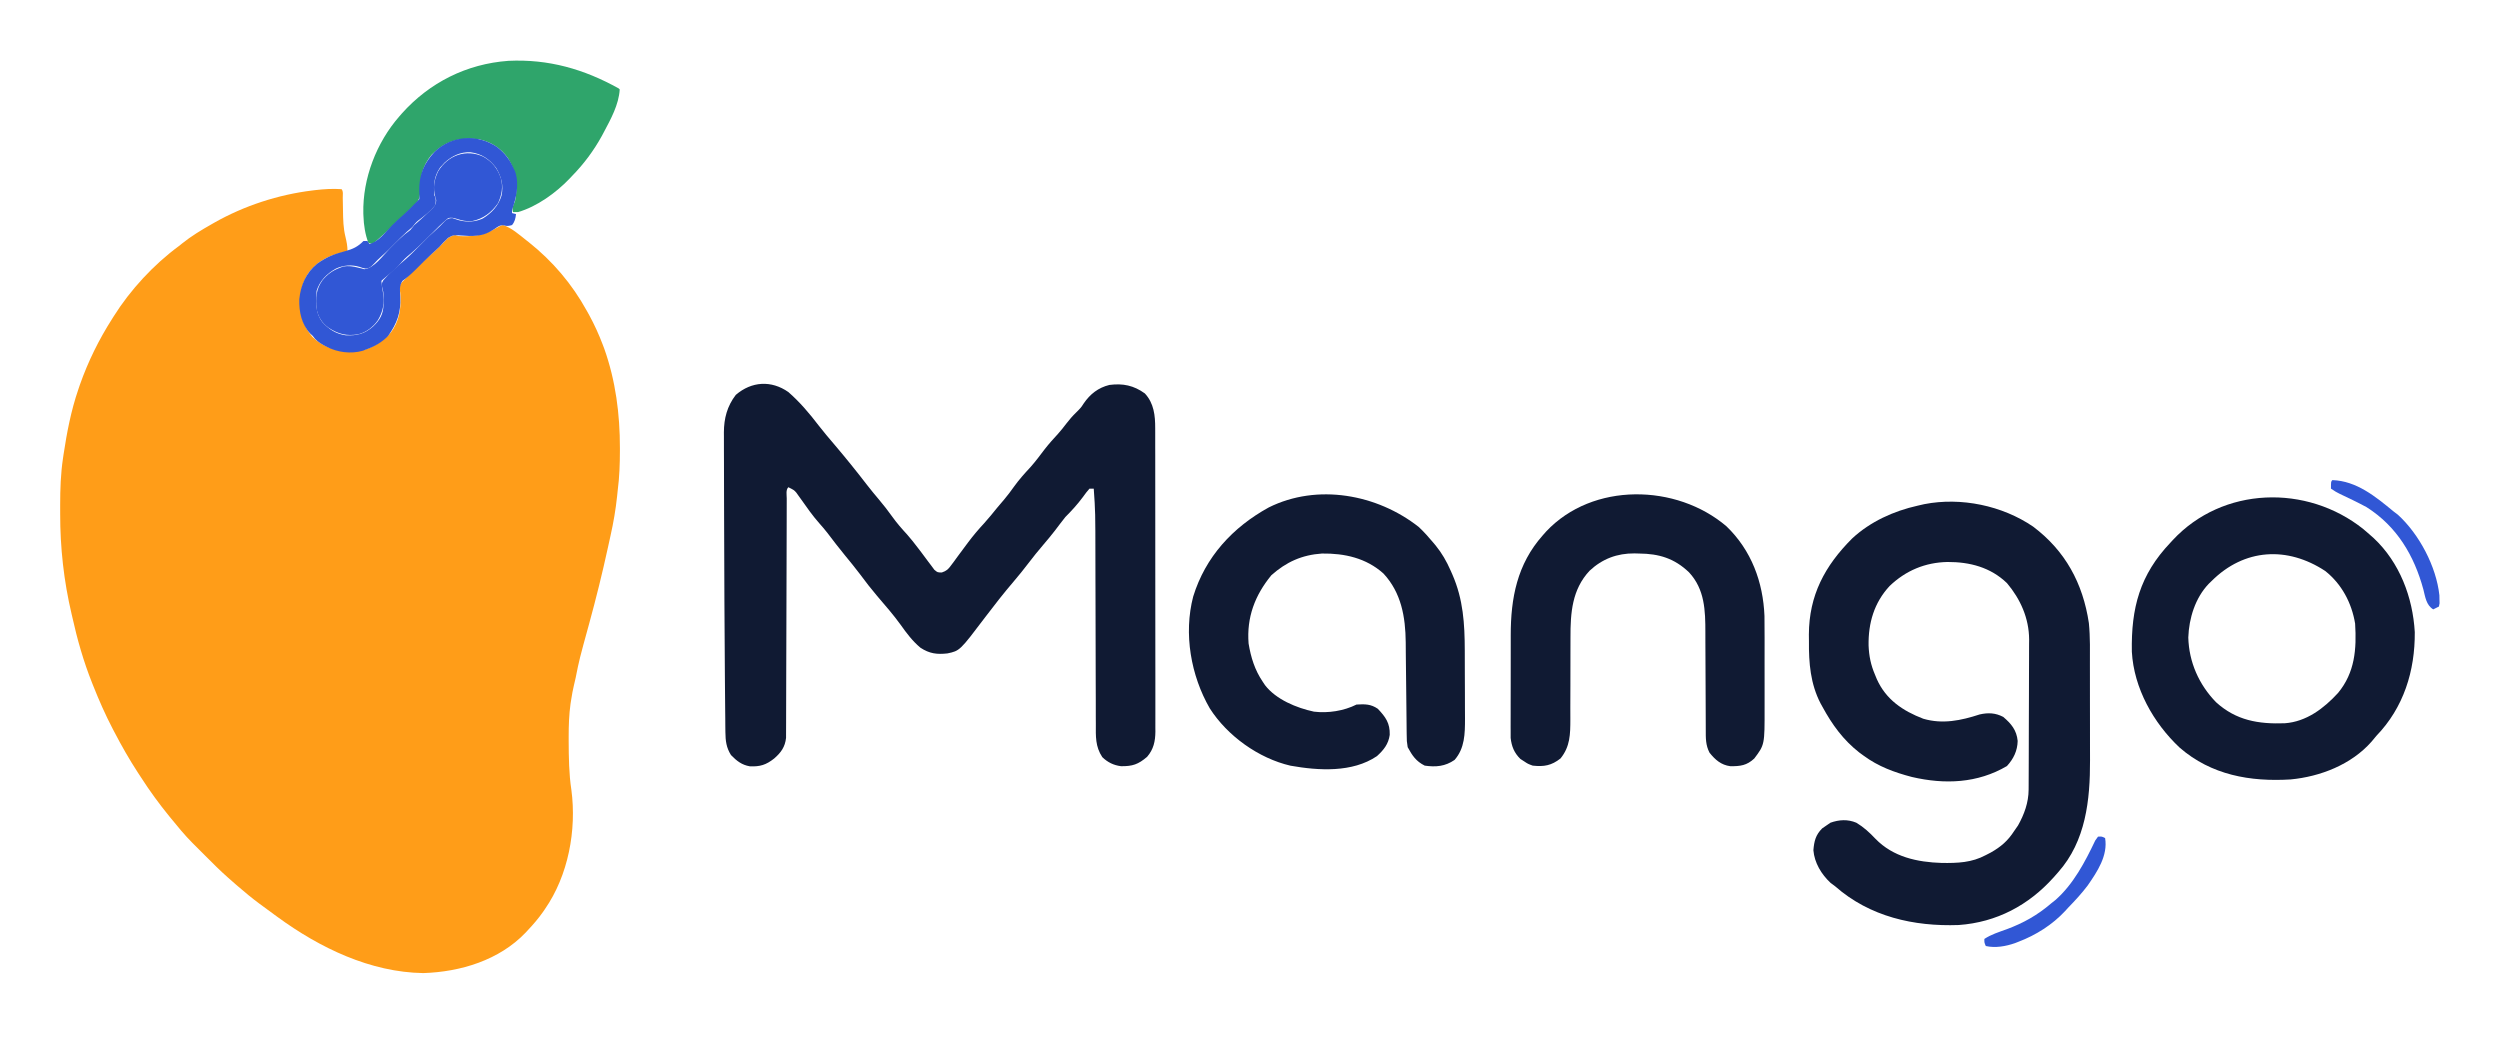
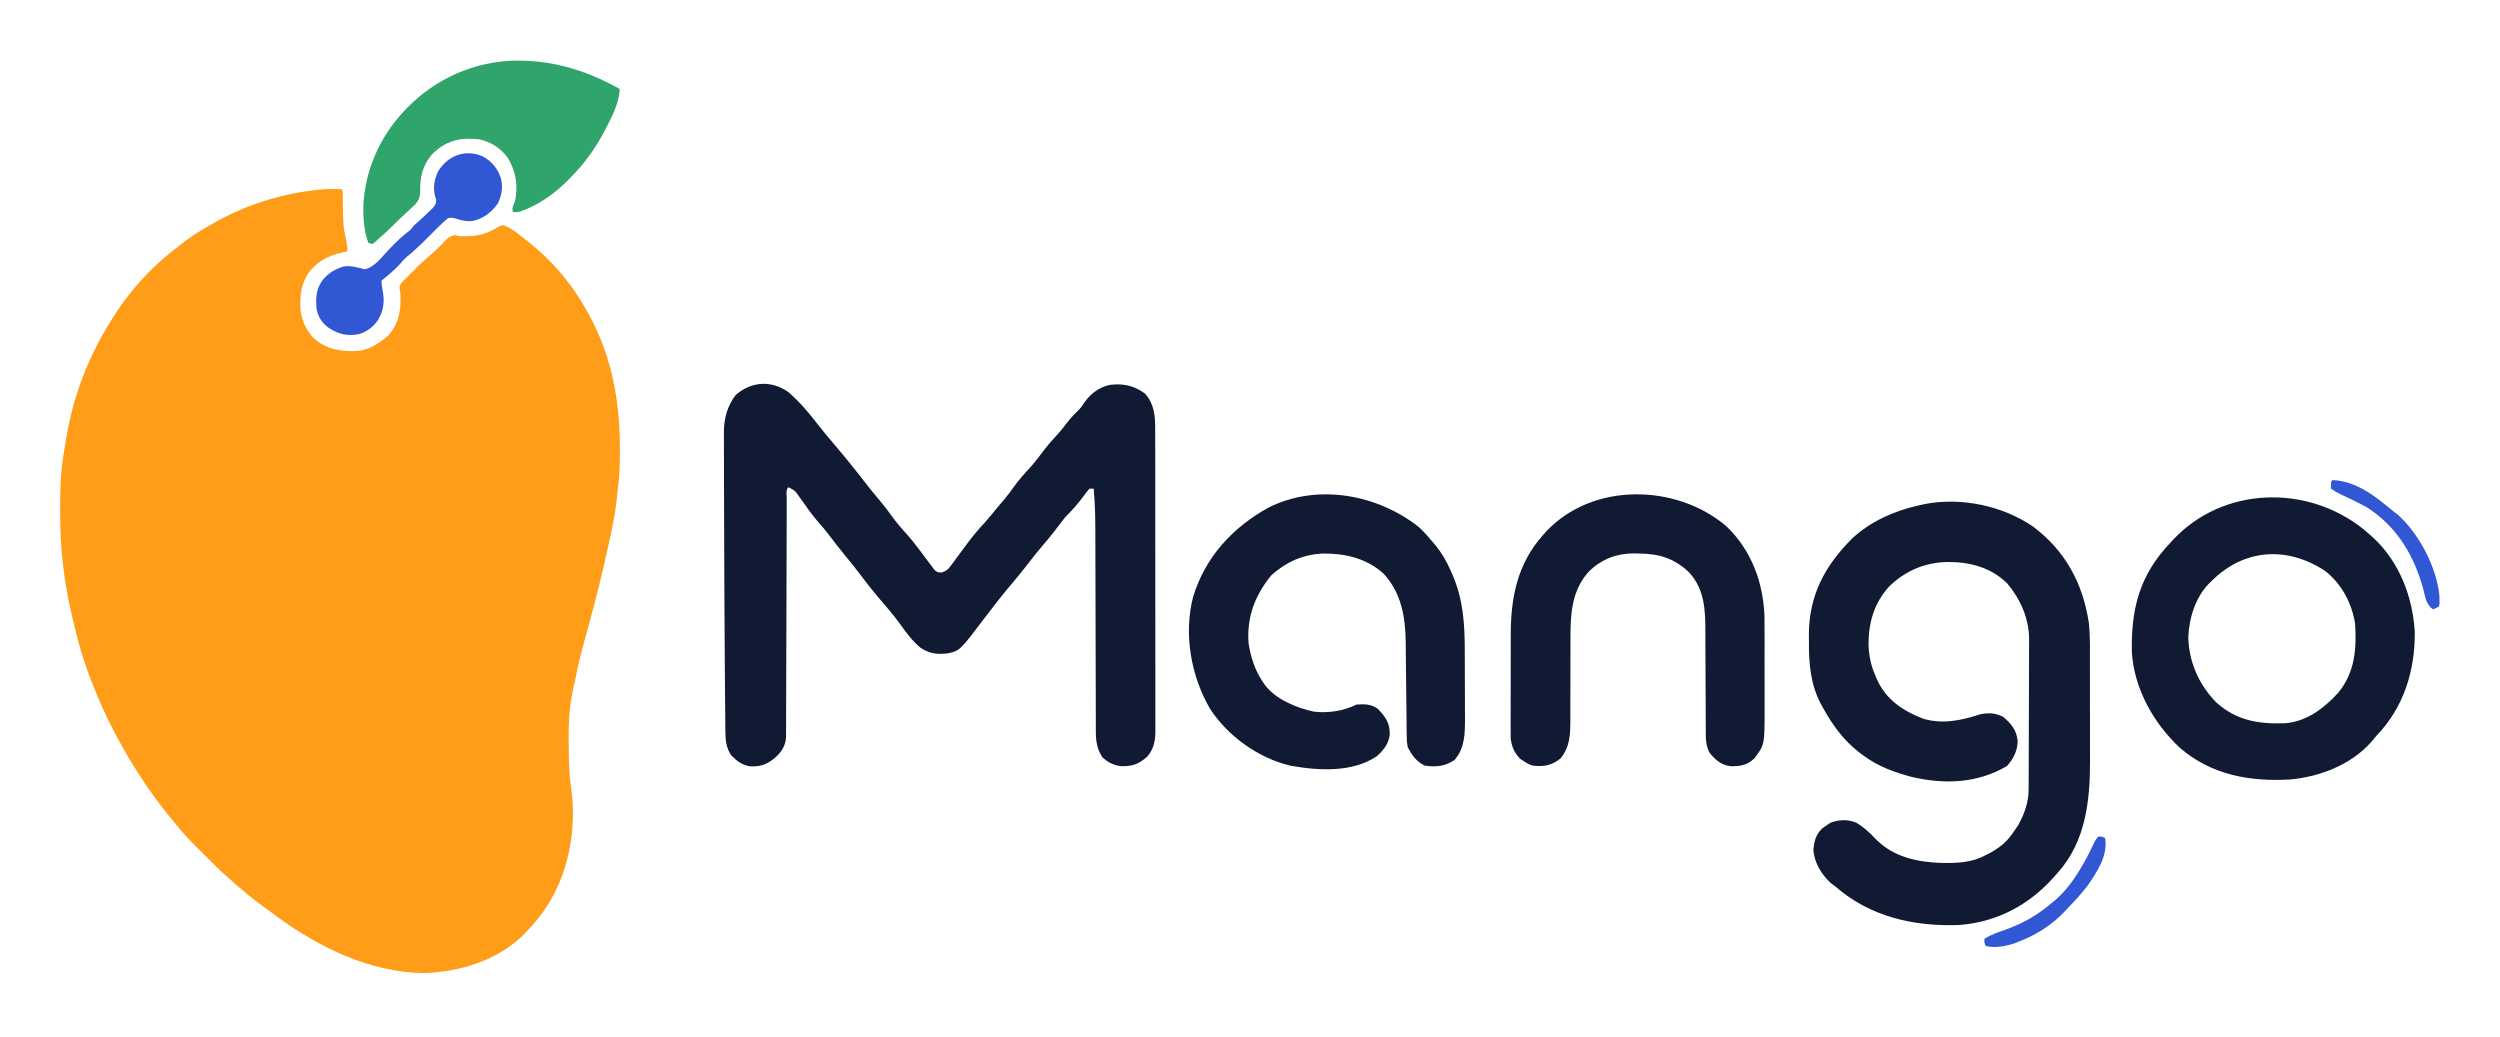
<svg xmlns="http://www.w3.org/2000/svg" viewBox="0 0 1760 730" role="img" aria-labelledby="title desc" shape-rendering="geometricPrecision">
  <g transform="translate(-119 4) scale(.702)">
    <path d="M0 0 C2.01 2.01 1.2 6.22 1.25 8.84 C1.28 10.46 1.31 12.08 1.35 13.75 C1.39 16.33 1.44 18.91 1.48 21.49 C1.62 30.56 1.78 39.19 4 48 C5.15 52.92 6 56.94 6 62 C3.73 63 3.73 63 0.62 63.56 C-13.25 66.54 -25.07 72.8 -33.54 84.6 C-39.34 94.11 -41.19 102.12 -41.25 113.19 C-41.27 114.08 -41.29 114.98 -41.31 115.9 C-41.38 128.12 -37 139 -29.04 148.29 C-18.45 158.48 -6.2 162.19 8.06 162.31 C9.14 162.34 10.23 162.37 11.34 162.4 C26.28 162.52 35.6 156.16 46.75 146.88 C55.48 137.73 59.31 124.79 59.19 112.44 C59.18 111.01 59.17 109.59 59.17 108.12 C59 104 59 104 58.33 100.2 C58 97 58 97 60.56 93.44 C62.02 91.94 63.5 90.46 65 89 C66.09 87.89 67.18 86.77 68.3 85.62 C73.68 80.15 79.1 74.74 84.95 69.76 C92.28 63.47 99.32 56.88 105.87 49.78 C108.47 47.61 110.71 46.78 114 46 C114.99 46.33 115.98 46.66 117 47 C130.91 47.74 141.97 46.74 154.09 39.66 C159.25 36.72 159.25 36.72 162 36 C170.52 38.76 178.07 45.53 185 51 C185.87 51.68 186.74 52.35 187.64 53.05 C211.76 72.23 231.13 95.02 246 122 C246.78 123.4 247.56 124.8 248.37 126.24 C253.63 135.9 258.11 145.71 262 156 C262.25 156.66 262.25 156.66 263.52 160.02 C274.93 192.18 279.22 225.59 279.19 259.56 C279.19 260.03 279.19 260.03 279.19 262.39 C279.17 275.72 278.73 288.77 277 302 C276.79 303.98 276.58 305.97 276.38 307.95 C274.96 321.33 272.74 334.35 269.79 347.47 C268.89 351.48 268.02 355.5 267.14 359.53 C261.56 385.14 255.28 410.49 248.35 435.76 C238.46 471.78 238.46 471.78 234.82 490.01 C234.28 492.67 233.66 495.31 232.99 497.94 C231.91 502.38 231.14 506.8 230.44 511.31 C230.31 512.09 230.31 512.09 229.68 516.05 C228.17 526.98 227.81 537.71 227.81 548.75 C227.81 550.32 227.81 551.88 227.81 553.5 C227.89 569.7 228.06 586.35 230.52 602.4 C235.9 642.81 227.41 688.24 204 722 C203.35 722.95 202.71 723.89 202.04 724.87 C197.48 731.35 192.44 737.25 187 743 C186.24 743.82 185.48 744.65 184.7 745.5 C158.28 773.21 119.39 784.98 82.03 786.16 C28.91 785.37 -21.79 760.83 -64 730 C-65.16 729.16 -66.32 728.32 -67.51 727.45 C-71.35 724.64 -75.18 721.82 -79 719 C-80.05 718.23 -81.09 717.47 -82.17 716.68 C-89.73 711.1 -96.9 705.14 -104 699 C-104.74 698.36 -105.48 697.72 -106.25 697.06 C-107.49 695.98 -108.72 694.9 -109.95 693.81 C-111.29 692.63 -112.63 691.45 -113.97 690.28 C-121.79 683.39 -129.12 676.03 -136.47 668.66 C-138.69 666.44 -140.92 664.21 -143.14 661.99 C-144.58 660.56 -146.01 659.12 -147.45 657.68 C-147.78 657.36 -147.78 657.36 -149.43 655.71 C-157.17 647.93 -164.1 639.52 -171 631 C-171.61 630.25 -172.23 629.51 -172.86 628.74 C-182.93 616.39 -192.38 603.41 -201 590 C-202.05 588.41 -203.09 586.82 -204.14 585.22 C-212.85 571.86 -220.64 558.15 -228 544 C-228.24 543.54 -228.24 543.54 -229.47 541.19 C-236.81 527.12 -243.15 512.75 -249 498 C-249.19 497.51 -249.19 497.51 -250.18 495.06 C-258.72 473.61 -265.01 451.53 -270 429 C-270.23 428.04 -270.45 427.09 -270.68 426.1 C-278.48 393.01 -282.2 359.48 -282.13 325.5 C-282.13 322.57 -282.13 319.64 -282.14 316.71 C-282.14 301 -281.63 285.44 -279.31 269.88 C-279.23 269.29 -279.23 269.29 -278.79 266.31 C-275.42 244.09 -271.29 222.29 -264 201 C-263.48 199.45 -262.96 197.91 -262.42 196.31 C-254.12 172.79 -243.4 151.02 -230 130 C-229.53 129.25 -229.06 128.5 -228.57 127.72 C-211.72 100.89 -188.49 75.75 -163 57 C-162 56.19 -160.99 55.38 -159.96 54.55 C-150.58 46.99 -140.44 40.94 -130 35 C-129.23 34.56 -128.47 34.12 -127.68 33.67 C-97.58 16.61 -63.54 5.52 -29.19 1.31 C-28.17 1.19 -27.15 1.06 -26.09 0.93 C-17.4 -0.08 -8.75 -0.6 0 0 Z " fill="#ff9d18" transform="translate(512,184)" />
    <path d="M0 0 C0.33 0.33 0.66 0.66 1 1 C0.07 16.28 -7.92 30.7 -15 44 C-15.61 45.16 -16.23 46.32 -16.86 47.51 C-25.13 62.51 -35.01 75.77 -47 88 C-47.83 88.88 -48.66 89.76 -49.52 90.67 C-63.02 104.71 -81.98 118.5 -101 124 C-102.65 124 -104.3 124 -106 124 C-107.45 119.66 -105.63 117.19 -104 113 C-100.77 97.81 -103.07 83.23 -111 70 C-118.16 59.9 -127.93 53.68 -140 51 C-143.45 50.57 -146.84 50.47 -150.31 50.5 C-150.77 50.5 -150.77 50.5 -153.09 50.52 C-166.72 50.87 -178.26 56.78 -187.69 66.56 C-196.73 77.49 -199.3 88.89 -199.08 102.67 C-199.2 109.16 -200.4 112.58 -205.02 117.19 C-205.67 117.78 -206.33 118.38 -207 119 C-207.6 119.58 -208.2 120.17 -208.82 120.77 C-210.62 122.5 -212.46 124.19 -214.31 125.88 C-218.78 129.98 -223.18 134.12 -227.44 138.44 C-230.88 141.92 -234.39 145.23 -238.12 148.39 C-239.41 149.5 -240.67 150.63 -241.91 151.8 C-243.75 153.5 -243.75 153.5 -247 156 C-248.32 155.67 -249.64 155.34 -251 155 C-254.26 146.49 -255.69 137.09 -256 128 C-256.04 127.08 -256.08 126.17 -256.12 125.22 C-256.92 90.26 -242.88 54.18 -220 28 C-219.18 27.06 -218.36 26.12 -217.52 25.15 C-189.64 -6.03 -152.46 -24.67 -110.62 -27.69 C-70.46 -29.6 -34.87 -19.43 0 0 Z " fill="#2fa56b" transform="translate(790,83)" />
-     <path d="M0 0 C8.19 6.55 12.65 12.6 16.88 22.19 C17.06 22.58 17.06 22.58 18 24.54 C22.34 37.63 19.11 50.68 14.88 63.19 C14.88 64.18 14.88 65.17 14.88 66.19 C16.19 66.52 17.51 66.85 18.88 67.19 C18.37 71.52 17.7 74.78 14.88 78.19 C11.73 79.14 9.73 79.46 6.58 78.46 C2.59 78.06 0.72 79.8 -2.56 82 C-8.61 86.03 -13.6 88.29 -20.88 88.81 C-22 88.9 -23.13 88.99 -24.29 89.08 C-28.13 89.19 -28.13 89.19 -32.55 88.86 C-44.31 88.11 -44.31 88.11 -49.41 91.14 C-52.52 94.01 -55.3 97.04 -58.12 100.19 C-60.6 102.57 -63.15 104.87 -65.69 107.19 C-71.15 112.26 -76.45 117.48 -81.69 122.79 C-85.8 126.84 -90.09 130.78 -94.85 134.07 C-98.5 139.07 -97.49 144.24 -97.19 150.25 C-96.43 165.91 -100.42 176.68 -109.38 189.38 C-115.9 196.05 -123.35 200.2 -132.12 203.19 C-133.02 203.54 -133.91 203.9 -134.82 204.27 C-146.81 207.61 -160.24 205.91 -171.12 200.19 C-172.07 199.7 -173.02 199.2 -174 198.7 C-178.68 196.07 -182.03 193.65 -185.12 189.19 C-185.53 188.82 -185.53 188.82 -187.56 186.94 C-196.27 177.6 -198.83 165.05 -198.47 152.58 C-197.02 138.3 -191.81 126.21 -180.61 117.03 C-171.63 110.38 -163.11 107.09 -152.29 104.3 C-144.71 102.28 -139.65 99.87 -134.12 94.19 C-132.81 94.19 -131.49 94.19 -130.12 94.19 C-129.79 94.68 -129.79 94.68 -128.12 97.19 C-118.81 94.86 -111.78 84.89 -105.17 78.21 C-101.61 74.63 -97.98 71.23 -94.13 67.97 C-89.59 63.93 -85.39 59.52 -81.12 55.19 C-80.13 54.2 -79.14 53.21 -78.12 52.19 C-77.97 48.45 -77.97 48.45 -78.19 43.88 C-78.44 27.82 -73.53 16.28 -62.63 4.58 C-45.32 -11.97 -19.56 -13.34 0 0 Z M-52.88 15.69 C-53.62 16.51 -54.36 17.34 -55.12 18.19 C-55.81 18.91 -56.49 19.63 -57.19 20.38 C-63.33 29.29 -63.93 37.6 -63.12 48.19 C-62.8 48.85 -62.47 49.51 -62.12 50.19 C-61.44 53.69 -61.44 53.69 -62.12 58.19 C-66.84 64.36 -73.06 69.05 -79.24 73.68 C-81.61 75.57 -83.27 77.79 -85.12 80.19 C-87.03 81.84 -88.94 83.5 -90.85 85.15 C-94.78 88.66 -98.43 92.43 -102.12 96.19 C-106.44 100.58 -110.74 104.92 -115.4 108.94 C-118.4 111.56 -121.03 114.18 -123.69 117.12 C-127.61 121.09 -127.61 121.09 -131.81 121.88 C-135.12 121.19 -135.12 121.19 -137.94 120.17 C-145.86 117.73 -154.3 118.39 -161.78 121.87 C-170.83 126.97 -178 134.06 -181.12 144.19 C-182.01 155.51 -182.48 166.28 -175.28 175.57 C-168.74 182.77 -161.47 187.49 -151.74 188.76 C-140.35 189.19 -133.17 187.36 -124.57 180 C-117.69 173.5 -114.36 167.78 -113.96 158.26 C-113.95 156.81 -113.94 155.37 -113.94 153.88 C-113.92 152.44 -113.91 151 -113.89 149.51 C-114.12 145.19 -114.12 145.19 -115.26 140.88 C-116.12 137.19 -116.12 137.19 -114.12 133.5 C-107.65 125.95 -99.87 119.4 -92.34 112.94 C-87.18 108.44 -82.43 103.56 -77.62 98.69 C-67.61 88.53 -67.61 88.53 -62.76 84.34 C-59.01 81.09 -55.67 77.64 -52.3 74.01 C-49.79 71.91 -48.37 71.38 -45.12 71.19 C-42.75 71.95 -40.37 72.71 -38 73.47 C-30.12 75.44 -21.95 75.05 -14.54 71.65 C-5.63 66.25 1.27 58.8 4.33 48.74 C6.56 38.28 4.23 30.08 -0.94 21 C-7.86 12.1 -15.3 6.7 -26.69 5.19 C-36.87 4.69 -45.4 8.89 -52.88 15.69 Z " fill="#3157d5" transform="translate(668.125,141.8125)" />
+     <path d="M0 0 C8.19 6.55 12.65 12.6 16.88 22.19 C17.06 22.58 17.06 22.58 18 24.54 C22.34 37.63 19.11 50.68 14.88 63.19 C14.88 64.18 14.88 65.17 14.88 66.19 C16.19 66.52 17.51 66.85 18.88 67.19 C18.37 71.52 17.7 74.78 14.88 78.19 C11.73 79.14 9.73 79.46 6.58 78.46 C2.59 78.06 0.72 79.8 -2.56 82 C-8.61 86.03 -13.6 88.29 -20.88 88.81 C-22 88.9 -23.13 88.99 -24.29 89.08 C-28.13 89.19 -28.13 89.19 -32.55 88.86 C-44.31 88.11 -44.31 88.11 -49.41 91.14 C-52.52 94.01 -55.3 97.04 -58.12 100.19 C-60.6 102.57 -63.15 104.87 -65.69 107.19 C-71.15 112.26 -76.45 117.48 -81.69 122.79 C-85.8 126.84 -90.09 130.78 -94.85 134.07 C-98.5 139.07 -97.49 144.24 -97.19 150.25 C-96.43 165.91 -100.42 176.68 -109.38 189.38 C-115.9 196.05 -123.35 200.2 -132.12 203.19 C-133.02 203.54 -133.91 203.9 -134.82 204.27 C-146.81 207.61 -160.24 205.91 -171.12 200.19 C-172.07 199.7 -173.02 199.2 -174 198.7 C-178.68 196.07 -182.03 193.65 -185.12 189.19 C-185.53 188.82 -185.53 188.82 -187.56 186.94 C-196.27 177.6 -198.83 165.05 -198.47 152.58 C-197.02 138.3 -191.81 126.21 -180.61 117.03 C-171.63 110.38 -163.11 107.09 -152.29 104.3 C-144.71 102.28 -139.65 99.87 -134.12 94.19 C-132.81 94.19 -131.49 94.19 -130.12 94.19 C-129.79 94.68 -129.79 94.68 -128.12 97.19 C-118.81 94.86 -111.78 84.89 -105.17 78.21 C-101.61 74.63 -97.98 71.23 -94.13 67.97 C-89.59 63.93 -85.39 59.52 -81.12 55.19 C-80.13 54.2 -79.14 53.21 -78.12 52.19 C-77.97 48.45 -77.97 48.45 -78.19 43.88 C-78.44 27.82 -73.53 16.28 -62.63 4.58 C-45.32 -11.97 -19.56 -13.34 0 0 Z M-52.88 15.69 C-53.62 16.51 -54.36 17.34 -55.12 18.19 C-55.81 18.91 -56.49 19.63 -57.19 20.38 C-63.33 29.29 -63.93 37.6 -63.12 48.19 C-62.8 48.85 -62.47 49.51 -62.12 50.19 C-61.44 53.69 -61.44 53.69 -62.12 58.19 C-66.84 64.36 -73.06 69.05 -79.24 73.68 C-81.61 75.57 -83.27 77.79 -85.12 80.19 C-87.03 81.84 -88.94 83.5 -90.85 85.15 C-94.78 88.66 -98.43 92.43 -102.12 96.19 C-106.44 100.58 -110.74 104.92 -115.4 108.94 C-118.4 111.56 -121.03 114.18 -123.69 117.12 C-127.61 121.09 -127.61 121.09 -131.81 121.88 C-135.12 121.19 -135.12 121.19 -137.94 120.17 C-145.86 117.73 -154.3 118.39 -161.78 121.87 C-170.83 126.97 -178 134.06 -181.12 144.19 C-182.01 155.51 -182.48 166.28 -175.28 175.57 C-168.74 182.77 -161.47 187.49 -151.74 188.76 C-140.35 189.19 -133.17 187.36 -124.57 180 C-117.69 173.5 -114.36 167.78 -113.96 158.26 C-113.95 156.81 -113.94 155.37 -113.94 153.88 C-113.92 152.44 -113.91 151 -113.89 149.51 C-114.12 145.19 -114.12 145.19 -115.26 140.88 C-116.12 137.19 -116.12 137.19 -114.12 133.5 C-107.65 125.95 -99.87 119.4 -92.34 112.94 C-87.18 108.44 -82.43 103.56 -77.62 98.69 C-67.61 88.53 -67.61 88.53 -62.76 84.34 C-59.01 81.09 -55.67 77.64 -52.3 74.01 C-49.79 71.91 -48.37 71.38 -45.12 71.19 C-42.75 71.95 -40.37 72.71 -38 73.47 C-30.12 75.44 -21.95 75.05 -14.54 71.65 C-5.63 66.25 1.27 58.8 4.33 48.74 C6.56 38.28 4.23 30.08 -0.94 21 C-7.86 12.1 -15.3 6.7 -26.69 5.19 C-36.87 4.69 -45.4 8.89 -52.88 15.69 Z " fill="none" transform="translate(668.125,141.8125)" />
    <path d="M0 0 C8.82 4.94 14.41 11.95 17.57 21.61 C19.93 30.53 18.48 38.16 14.76 46.55 C8.2 55.9 0.01 62.25 -11.24 64.55 C-17.06 65.09 -21.46 63.96 -26.93 62.24 C-30.05 61.3 -32.01 60.85 -35.24 61.55 C-42.02 67.09 -48.09 73.32 -54.24 79.55 C-61.5 86.91 -68.82 93.9 -76.8 100.48 C-79.86 103.21 -82.37 106.07 -85 109.18 C-89.96 114.43 -95.71 118.92 -101.24 123.55 C-101.57 123.88 -101.9 124.21 -102.24 124.55 C-101.9 128.4 -101.53 132.2 -100.71 135.98 C-98.82 146.19 -100.51 155.38 -105.93 164.23 C-110.57 170.84 -117.58 176.21 -125.54 178.09 C-137.11 180.05 -145.38 177.9 -155.24 171.55 C-161.98 166.57 -165.63 160.78 -167.24 152.55 C-168.28 141.72 -167.77 132.82 -161.32 123.89 C-156.39 117.95 -151.43 114.31 -144.24 111.55 C-143.65 111.32 -143.65 111.32 -140.68 110.17 C-135.37 109.21 -130.51 109.95 -125.31 111.31 C-124.3 111.55 -123.28 111.8 -122.24 112.05 C-121.31 112.3 -120.38 112.56 -119.43 112.83 C-109.7 111.97 -100.58 99.03 -94.18 92.48 C-87.49 85.65 -81.06 79.07 -73.24 73.55 C-71.88 71.9 -70.55 70.23 -69.24 68.55 C-67.41 66.95 -65.58 65.36 -63.74 63.77 C-60.51 60.9 -57.4 57.93 -54.3 54.92 C-53.18 53.84 -52.06 52.75 -50.9 51.63 C-48.34 48.66 -47.34 47.39 -47.24 43.55 C-47.55 42.52 -47.86 41.48 -48.18 40.42 C-50.7 31.22 -49.43 23.05 -45.24 14.55 C-35.38 -1.55 -17.23 -8.02 0 0 Z " fill="#3157d5" transform="translate(654.2383,151.4531)" />
  </g>
  <path d="M0 0 C8.08 7.04 14.83 15.03 21.31 23.52 C24.86 28.11 28.61 32.5 32.37 36.91 C40.27 46.2 47.94 55.71 55.38 65.38 C58.14 68.95 61.02 72.42 63.94 75.88 C67.15 79.69 70.18 83.56 73.06 87.62 C76.31 92.17 79.86 96.24 83.65 100.34 C86.24 103.28 88.62 106.32 91 109.44 C91.83 110.52 92.66 111.61 93.52 112.72 C95.17 114.9 96.8 117.1 98.42 119.31 C99.19 120.32 99.96 121.33 100.75 122.38 C101.43 123.29 102.1 124.21 102.8 125.15 C105 127 105 127 108.04 127.04 C111.46 125.84 112.5 124.84 114.62 121.94 C115.3 121.04 115.97 120.14 116.67 119.21 C117.44 118.15 118.21 117.09 119 116 C120.97 113.33 122.95 110.66 124.94 108 C125.45 107.31 125.97 106.61 126.5 105.9 C130.06 101.15 133.81 96.71 137.84 92.37 C141.03 88.87 143.97 85.2 146.95 81.52 C148.61 79.48 150.33 77.48 152.06 75.5 C154.46 72.65 156.6 69.79 158.75 66.75 C162.31 61.78 166.26 57.36 170.43 52.89 C174.05 48.82 177.27 44.48 180.55 40.14 C183.5 36.36 186.67 32.86 189.91 29.34 C191.94 27.07 193.79 24.74 195.62 22.31 C197.82 19.42 200.08 16.84 202.69 14.31 C206 11 206 11 207.94 8 C212.47 1.41 218.17 -3.07 226 -5 C235.53 -6.23 243.15 -4.69 251 1 C257.37 7.88 258.3 16.53 258.26 25.52 C258.26 26.46 258.27 27.4 258.27 28.37 C258.28 31.5 258.28 34.64 258.27 37.78 C258.28 40.04 258.28 42.29 258.29 44.54 C258.3 50.66 258.3 56.77 258.3 62.89 C258.3 68 258.31 73.1 258.31 78.21 C258.32 90.26 258.32 102.31 258.32 114.36 C258.31 126.78 258.32 139.21 258.34 151.64 C258.36 162.31 258.37 172.98 258.36 183.65 C258.36 190.03 258.36 196.4 258.38 202.77 C258.39 208.77 258.39 214.76 258.38 220.75 C258.37 222.95 258.38 225.15 258.38 227.34 C258.39 230.35 258.39 233.35 258.37 236.35 C258.38 237.22 258.39 238.09 258.4 238.98 C258.34 245.85 257.12 251.55 252.56 256.81 C246.28 262.17 242.27 263.49 234.21 263.4 C228.97 262.75 224.78 260.68 221 257 C216.05 249.53 216.43 242.39 216.47 233.63 C216.46 232.09 216.45 230.55 216.44 228.97 C216.42 224.76 216.42 220.55 216.43 216.34 C216.43 211.91 216.4 207.48 216.38 203.05 C216.35 194.65 216.33 186.25 216.32 177.85 C216.31 165.58 216.27 153.32 216.23 141.05 C216.23 140.14 216.22 139.24 216.22 138.3 C216.21 136.49 216.21 134.68 216.2 132.87 C216.18 127.62 216.17 122.38 216.17 117.13 C216.13 84.35 216.13 84.35 215 68 C214.01 68 213.02 68 212 68 C209.77 70.6 209.77 70.6 207.25 74.06 C203.46 79.15 199.48 83.52 195 88 C192.5 91.14 190.09 94.34 187.67 97.54 C185.04 100.95 182.3 104.23 179.5 107.5 C175.87 111.74 172.38 116.05 169 120.5 C165.64 124.92 162.17 129.21 158.56 133.44 C151.67 141.51 145.13 149.85 138.73 158.31 C120.71 182.15 120.71 182.15 112 184 C104.62 184.83 99.36 184.17 93 180 C87.41 175.33 83.24 169.77 79.05 163.85 C73.95 156.77 68.17 150.2 62.5 143.56 C58.27 138.59 54.32 133.48 50.44 128.23 C47.04 123.73 43.46 119.37 39.88 115.01 C35.61 109.78 31.48 104.46 27.41 99.06 C25.55 96.7 23.66 94.48 21.66 92.24 C17.01 86.98 13.03 81.27 8.99 75.54 C8.4 74.72 7.81 73.91 7.21 73.07 C6.69 72.34 6.16 71.6 5.63 70.84 C4 69 4 69 0 67 C-1.91 68.91 -1.13 72.35 -1.14 74.88 C-1.14 76.37 -1.15 77.87 -1.15 79.42 C-1.16 81.09 -1.16 82.77 -1.16 84.45 C-1.16 86.2 -1.17 87.96 -1.17 89.71 C-1.18 93.5 -1.19 97.29 -1.2 101.07 C-1.21 107.06 -1.23 113.05 -1.25 119.04 C-1.31 136.07 -1.37 153.1 -1.4 170.13 C-1.42 179.52 -1.45 188.92 -1.49 198.32 C-1.51 203.29 -1.53 208.27 -1.53 213.25 C-1.53 217.93 -1.55 222.61 -1.57 227.29 C-1.58 229.01 -1.58 230.73 -1.58 232.45 C-1.57 234.8 -1.59 237.14 -1.61 239.49 C-1.61 240.8 -1.61 242.12 -1.62 243.47 C-2.31 249.88 -5.21 253.85 -10 258 C-15.71 262.51 -19.98 263.8 -27.09 263.49 C-32.8 262.53 -36.36 259.69 -40.38 255.56 C-43.67 250.36 -44.26 245.56 -44.32 239.48 C-44.33 238.71 -44.33 238.71 -44.38 234.85 C-44.39 233.16 -44.4 231.46 -44.41 229.77 C-44.43 227.95 -44.45 226.14 -44.47 224.33 C-44.53 219.35 -44.57 214.37 -44.6 209.39 C-44.63 206.25 -44.65 203.1 -44.68 199.96 C-44.82 183.31 -44.92 166.65 -45 150 C-45.01 148.62 -45.01 147.25 -45.02 145.83 C-45.12 126.67 -45.19 107.51 -45.23 88.35 C-45.24 82.49 -45.26 76.64 -45.28 70.79 C-45.31 63.83 -45.32 56.87 -45.32 49.91 C-45.33 47.34 -45.33 44.76 -45.35 42.18 C-45.36 38.63 -45.36 35.08 -45.36 31.53 C-45.37 30.5 -45.37 29.47 -45.38 28.42 C-45.33 18.53 -43.13 10 -37 2 C-25.88 -7.57 -12.01 -8.41 0 0 Z " fill="#101a33" transform="translate(555,276)" />
  <path d="M0 0 C17.58 16.91 25.82 39.27 26.78 63.16 C26.85 68.27 26.87 73.37 26.86 78.48 C26.86 80.36 26.86 82.24 26.86 84.12 C26.86 88.02 26.86 91.93 26.85 95.84 C26.84 100.82 26.85 105.8 26.86 110.78 C26.86 114.65 26.86 118.52 26.86 122.38 C26.86 124.22 26.86 126.06 26.86 127.89 C26.91 153.78 26.91 153.78 19.59 163.49 C14.29 168.41 9.78 168.96 2.74 168.9 C-3.77 168.05 -7.92 164.36 -11.91 159.37 C-14.66 154.11 -14.56 149.12 -14.55 143.34 C-14.56 142.41 -14.56 141.49 -14.56 140.53 C-14.57 138.52 -14.58 136.51 -14.58 134.5 C-14.59 131.31 -14.6 128.12 -14.62 124.93 C-14.67 115.85 -14.72 106.77 -14.74 97.7 C-14.75 92.14 -14.78 86.59 -14.82 81.03 C-14.83 78.92 -14.83 76.82 -14.83 74.71 C-14.82 59.3 -15.23 44.41 -26.31 32.44 C-36.66 22.52 -47.51 19.3 -61.47 19.18 C-62.55 19.15 -63.64 19.12 -64.75 19.09 C-76.96 19 -87.39 22.92 -96.35 31.3 C-108.71 44.52 -109.85 60.95 -109.79 78.23 C-109.78 81.16 -109.79 84.09 -109.81 87.02 C-109.85 95.35 -109.85 103.67 -109.85 112 C-109.85 117.12 -109.87 122.24 -109.9 127.35 C-109.91 130.23 -109.89 133.1 -109.88 135.97 C-109.9 146.37 -109.99 155.03 -116.79 163.43 C-123.16 168.44 -128.44 169.37 -136.41 168.49 C-139.79 167.24 -139.79 167.24 -142.41 165.49 C-143.28 164.94 -144.14 164.38 -145.04 163.8 C-149.39 159.57 -151.24 154.99 -151.91 149 C-151.91 147.36 -151.91 145.73 -151.91 144.04 C-151.91 143.59 -151.91 143.59 -151.93 141.28 C-151.94 138.29 -151.92 135.3 -151.91 132.31 C-151.91 130.21 -151.91 128.11 -151.91 126.01 C-151.91 121.61 -151.9 117.21 -151.88 112.81 C-151.85 107.21 -151.85 101.62 -151.86 96.02 C-151.87 91.68 -151.86 87.34 -151.85 83 C-151.85 80.94 -151.85 78.88 -151.85 76.82 C-151.88 50.46 -147.33 26.75 -129.41 6.49 C-128.6 5.57 -127.78 4.65 -126.95 3.7 C-94.18 -31.23 -35.19 -29.99 0 0 Z " fill="#101a33" transform="translate(1215.41,370.5078)" />
  <path d="M0 0 C3.69 3.47 6.95 7.11 10.19 11 C10.47 11.33 10.47 11.33 11.88 13.01 C16.35 18.51 19.52 24.09 22.38 30.56 C22.8 31.52 23.23 32.48 23.67 33.47 C31.32 51.07 32.34 68.05 32.39 87 C32.39 87.43 32.39 87.43 32.4 89.58 C32.41 94.06 32.42 98.55 32.43 103.03 C32.43 107.64 32.46 112.24 32.49 116.85 C32.5 120.42 32.51 123.99 32.51 127.56 C32.52 130.07 32.53 132.59 32.55 135.1 C32.53 145.47 32.42 155.8 25.19 164 C18.57 168.57 11.99 169.13 4.19 168 C-1.9 164.96 -4.62 160.91 -7.81 155 C-8.46 150.77 -8.46 150.77 -8.5 146.18 C-8.51 145.33 -8.53 144.49 -8.54 143.62 C-8.57 141.8 -8.58 139.98 -8.59 138.16 C-8.6 135.27 -8.64 132.37 -8.68 129.48 C-8.77 123.32 -8.83 117.16 -8.88 111 C-8.94 103.88 -9.02 96.77 -9.12 89.65 C-9.16 86.83 -9.17 84 -9.18 81.18 C-9.36 63.33 -12.3 46.28 -24.84 32.78 C-37.02 21.83 -52.26 18.48 -68.16 18.69 C-82.26 19.64 -93.37 24.67 -103.81 34 C-115.42 48.2 -121.22 63.64 -119.81 82 C-118.18 91.85 -115.44 100.71 -109.81 109 C-109.28 109.79 -108.76 110.58 -108.21 111.39 C-100.45 121.45 -86.04 127.38 -73.81 130 C-63.83 131.21 -52.86 129.52 -43.81 125 C-37.92 124.65 -33.74 124.61 -28.81 128 C-23.29 133.84 -20.23 138.09 -20.44 146.34 C-21.35 152.86 -24.68 156.97 -29.44 161.31 C-46.8 173.07 -70.64 171.54 -90.33 168.04 C-112.74 162.84 -134.72 147.1 -147.12 127.69 C-160.44 104.66 -165.64 75.12 -158.81 49 C-150.19 20.98 -130.98 0.21 -105.63 -13.75 C-71.39 -30.81 -29.29 -23.05 0 0 Z " fill="#101a33" transform="translate(998.8125,371)" />
  <path d="M0 0 C1.74 1.48 3.47 2.98 5.19 4.5 C5.9 5.12 6.6 5.75 7.33 6.39 C25.55 23.49 34.78 47.98 36.19 72.5 C36.4 99.91 28.31 125.69 9.19 145.5 C8.01 146.89 6.85 148.28 5.69 149.69 C-8.47 165.74 -30.27 174.23 -51.22 176.22 C-79.68 177.96 -107.07 173.17 -129.33 153.83 C-147.8 136.5 -161.57 112 -162.99 86.3 C-163.54 55.55 -157.41 32.21 -135.81 9.5 C-135.27 8.91 -134.73 8.33 -134.17 7.72 C-99.07 -30.03 -39.85 -31.82 0 0 Z M-106.81 36.5 C-107.14 36.81 -107.14 36.81 -108.78 38.4 C-118.35 48.35 -122.78 62.74 -123.25 76.31 C-122.79 93.64 -115.73 109.53 -103.7 121.87 C-89.58 134.72 -73.83 137.33 -55.36 136.68 C-40.12 135.61 -27.78 126.2 -17.8 115.31 C-5.95 100.96 -4.69 84.44 -5.81 66.5 C-8.22 51.95 -15.22 38.72 -26.81 29.5 C-53.55 11.88 -83.86 13.63 -106.81 36.5 Z " fill="#101a33" transform="translate(1663.812,372.5)" />
  <path d="M0 0 C22.73 17.08 35.12 39.92 39.32 67.98 C40.31 77.98 40.06 88.07 40.05 98.11 C40.05 100.62 40.06 103.14 40.06 105.66 C40.07 110.92 40.07 116.18 40.07 121.44 C40.06 128.13 40.08 134.83 40.1 141.53 C40.11 146.72 40.12 151.92 40.11 157.11 C40.11 159.58 40.12 162.04 40.13 164.51 C40.23 192.49 37.17 221.45 17.75 243.31 C16.7 244.5 15.66 245.69 14.58 246.91 C-3.04 266.57 -25.59 278.62 -52.33 280.53 C-83.89 281.67 -114.96 274.67 -139.25 253.31 C-140.32 252.51 -141.39 251.7 -142.5 250.88 C-149 244.82 -153.87 236.79 -154.62 227.88 C-154.1 221.5 -153.03 217.09 -148.44 212.5 C-147.39 211.78 -146.33 211.06 -145.25 210.31 C-144.38 209.71 -143.52 209.12 -142.62 208.5 C-136.5 206.34 -130.49 205.96 -124.41 208.5 C-119.17 211.63 -115.12 215.38 -110.94 219.81 C-98.5 232.64 -81.43 236.31 -64.14 236.83 C-53.06 236.96 -43.21 236.65 -33.25 231.31 C-32.1 230.72 -30.96 230.13 -29.78 229.52 C-22.6 225.47 -17.69 221.23 -13.25 214.31 C-12.81 213.67 -12.81 213.67 -10.56 210.44 C-6.16 202.58 -3.15 194.31 -3.1 185.24 C-3.1 184.25 -3.09 183.25 -3.08 182.22 C-3.08 181.14 -3.08 180.05 -3.07 178.94 C-3.07 178.36 -3.07 178.36 -3.05 175.45 C-3.03 171.64 -3.02 167.84 -3.01 164.03 C-3.01 162.73 -3 161.43 -3 160.08 C-2.98 153.18 -2.96 146.28 -2.95 139.38 C-2.94 132.27 -2.91 125.17 -2.87 118.06 C-2.84 112.58 -2.84 107.1 -2.83 101.61 C-2.83 98.99 -2.82 96.38 -2.8 93.76 C-2.77 90.08 -2.77 86.4 -2.78 82.72 C-2.77 81.66 -2.75 80.59 -2.74 79.49 C-2.84 64.6 -8.78 51.17 -18.34 39.83 C-29.91 28.67 -44.55 24.89 -60.17 24.95 C-75.93 25.25 -89.56 30.98 -100.96 41.85 C-111.89 53.64 -116 67.88 -115.77 83.67 C-115.48 91.12 -114.18 97.49 -111.25 104.31 C-110.83 105.35 -110.4 106.38 -109.96 107.45 C-103.48 121.85 -91.68 129.78 -77.25 135.31 C-63.64 139.28 -50.73 136.58 -37.54 132.27 C-31.54 130.93 -26.49 131.15 -21 134 C-15.31 138.79 -11.53 143.38 -10.81 150.94 C-10.96 157.86 -13.73 163.57 -18.38 168.62 C-39.09 180.78 -62.14 181.68 -85.25 176.31 C-97.58 173.09 -108.92 168.93 -119.25 161.31 C-120.26 160.57 -121.27 159.84 -122.32 159.07 C-133.57 150.29 -141.42 139.45 -148.19 127 C-148.41 126.6 -148.41 126.6 -149.55 124.56 C-156.71 110.77 -157.9 96.04 -157.75 80.75 C-157.77 79.2 -157.78 77.64 -157.8 76.04 C-157.7 48.39 -146.6 27.69 -127.37 8.43 C-114.58 -3.48 -98.11 -10.91 -81.25 -14.69 C-80.47 -14.87 -80.47 -14.87 -76.52 -15.77 C-50.63 -20.82 -21.67 -14.75 0 0 Z " fill="#101a33" transform="translate(1431.25,370.6875)" />
  <path d="M0 0 C17.01 0.56 30.41 11.61 43 22 C44.03 22.78 45.06 23.57 46.12 24.38 C61.14 38.08 73.15 60.79 75.34 81.12 C75.34 81.57 75.34 81.57 75.38 83.88 C75.4 84.8 75.43 85.73 75.46 86.68 C75.31 87.45 75.16 88.21 75 89 C74.34 89.33 74.34 89.33 71 91 C66.04 88 65.39 82.25 64.06 77 C57.57 53.09 45.42 32.54 24 19 C17.76 15.64 11.38 12.6 4.98 9.57 C2.5 8.31 2.5 8.31 -1 6 C-1 1 -1 1 0 0 Z " fill="#3157d5" transform="translate(1642,338)" />
  <path d="M0 0 C2.7 -0.15 2.7 -0.15 5 1 C7.06 13.34 -0.52 24.64 -7.25 34.36 C-11.47 39.95 -16.12 44.99 -21 50 C-21.72 50.79 -22.43 51.58 -23.17 52.39 C-32.14 62.02 -43.72 69.34 -56 74 C-56.81 74.32 -57.61 74.63 -58.44 74.96 C-64.86 77.21 -72.3 78.54 -79 77 C-80.05 74.59 -80.05 74.59 -80 72 C-75.16 68.81 -69.74 67.17 -64.31 65.19 C-52.47 60.8 -42.57 55.23 -33 47 C-32.03 46.23 -31.05 45.46 -30.05 44.66 C-17.38 33.6 -9.08 17.69 -1.96 2.73 C-1.31 1.83 -0.67 0.93 0 0 Z " fill="#3157d5" transform="translate(1477,589)" />
</svg>
